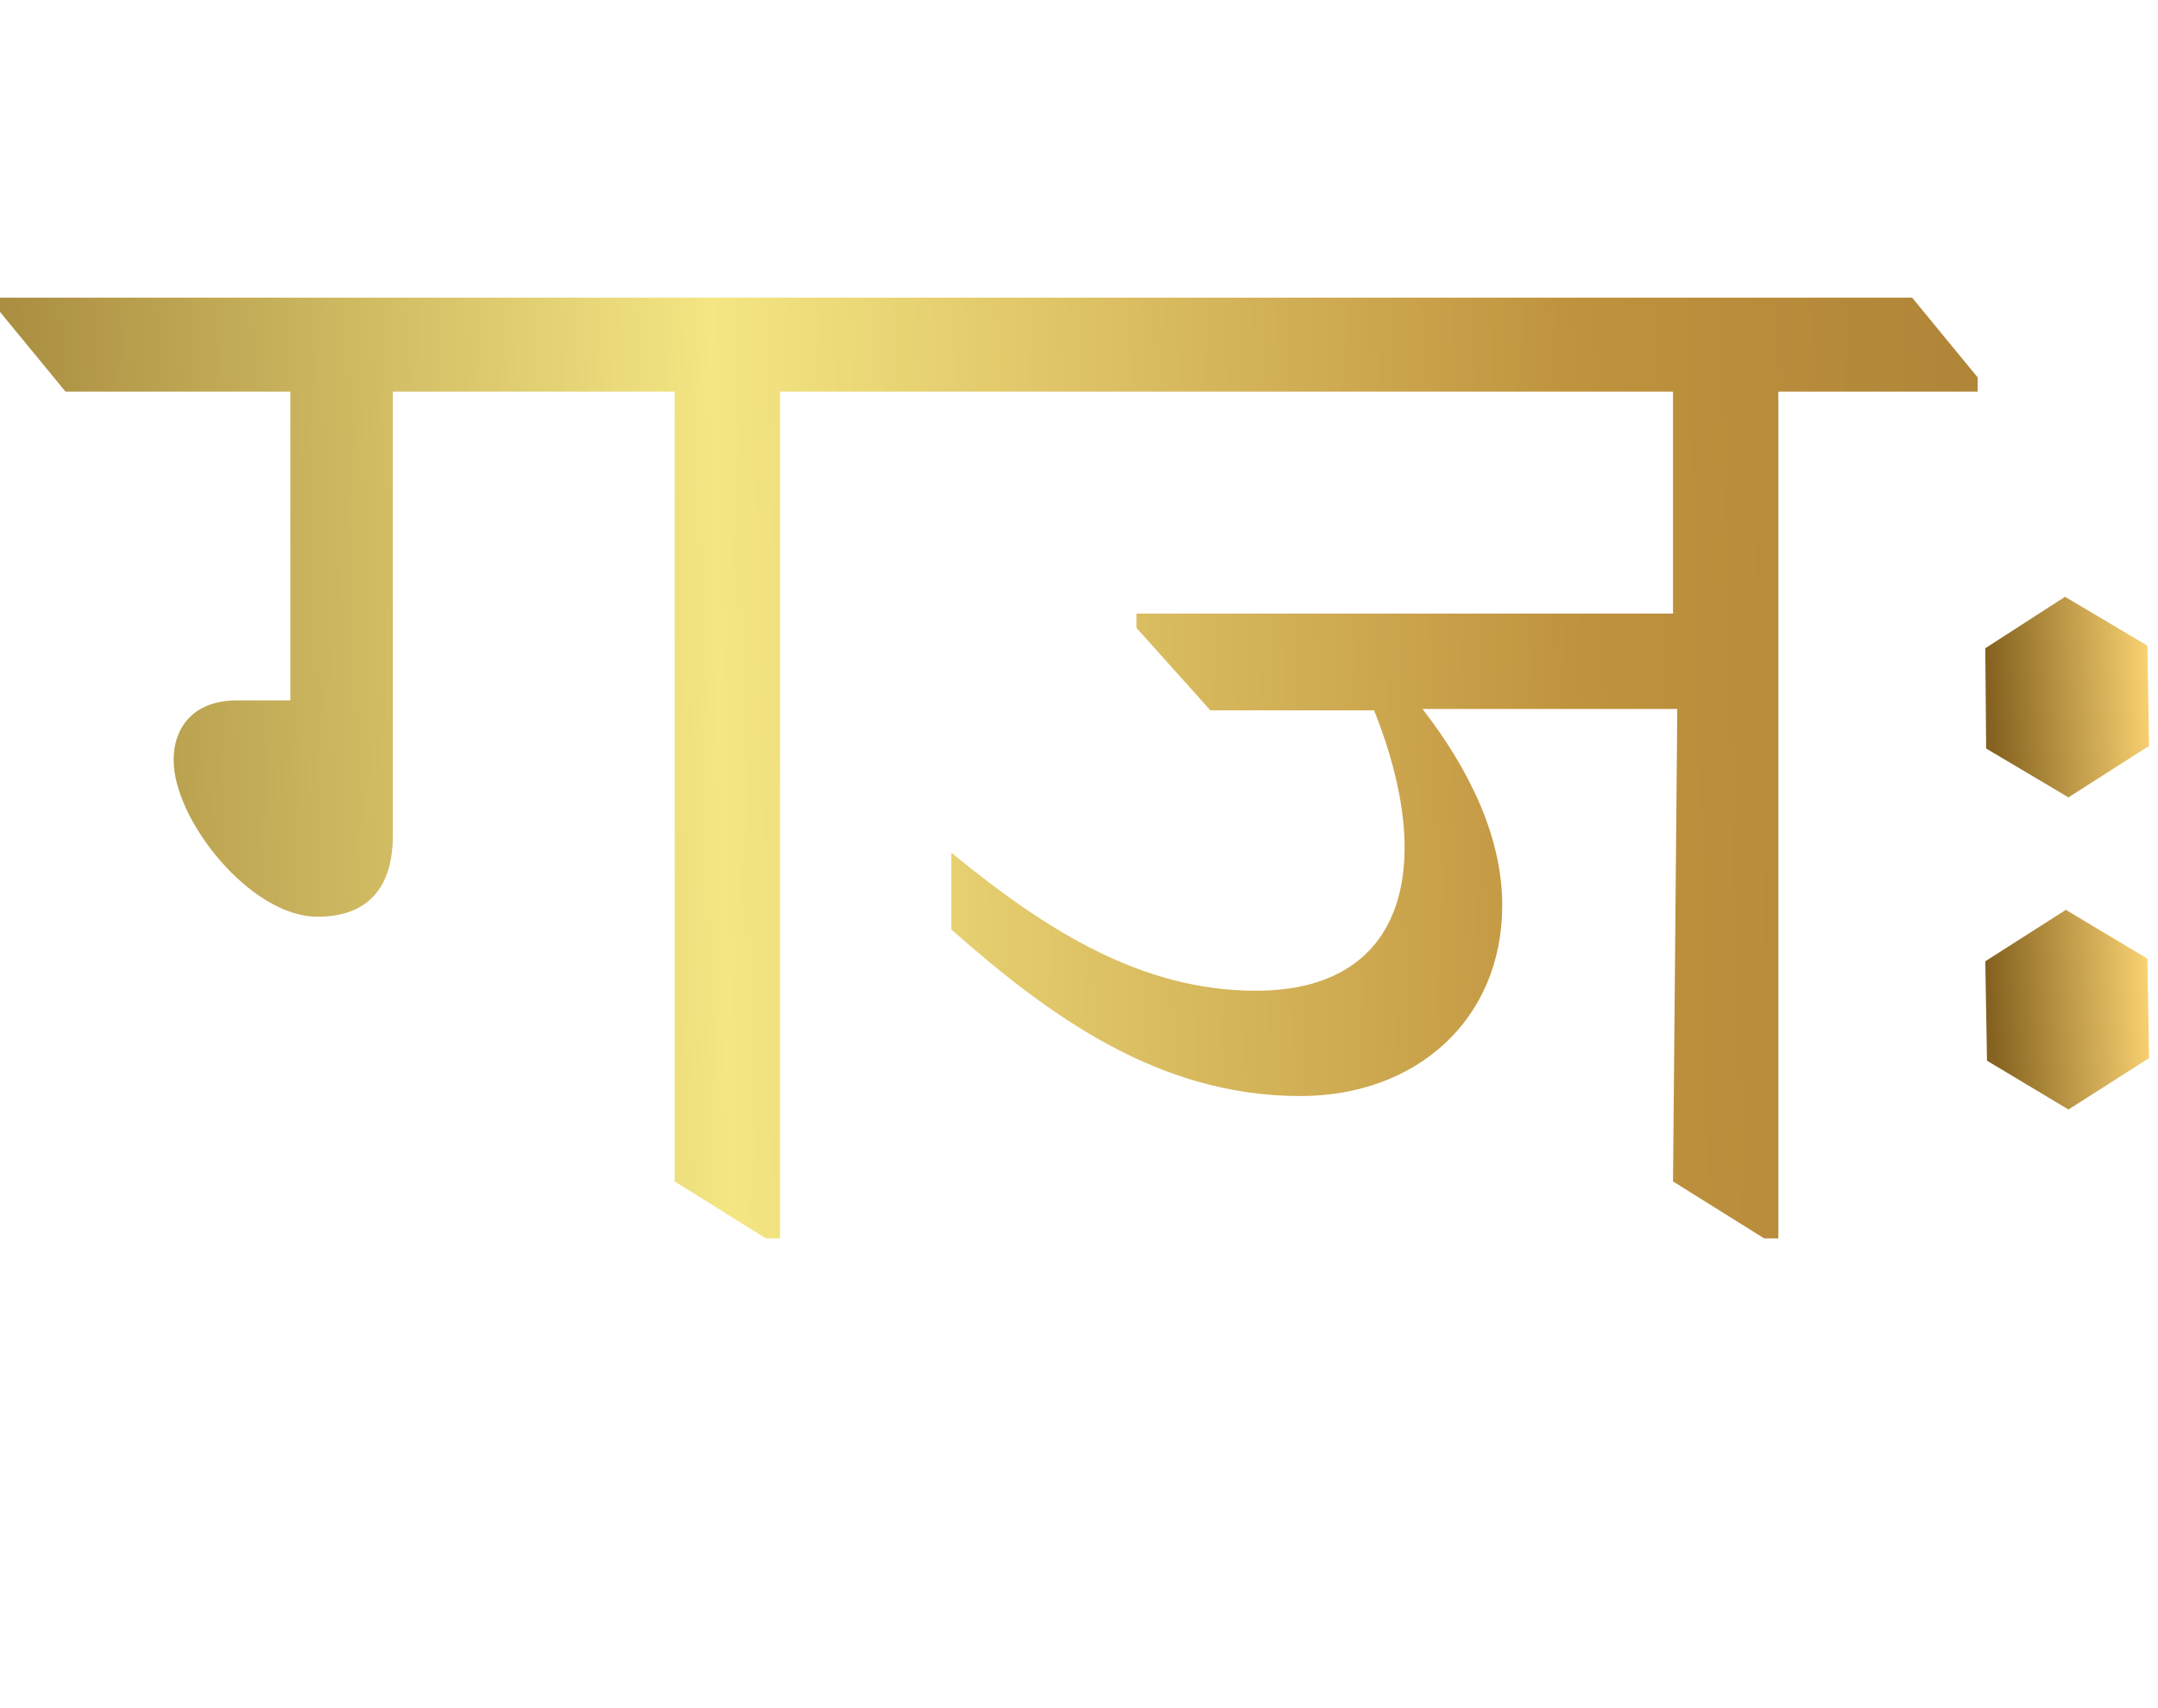
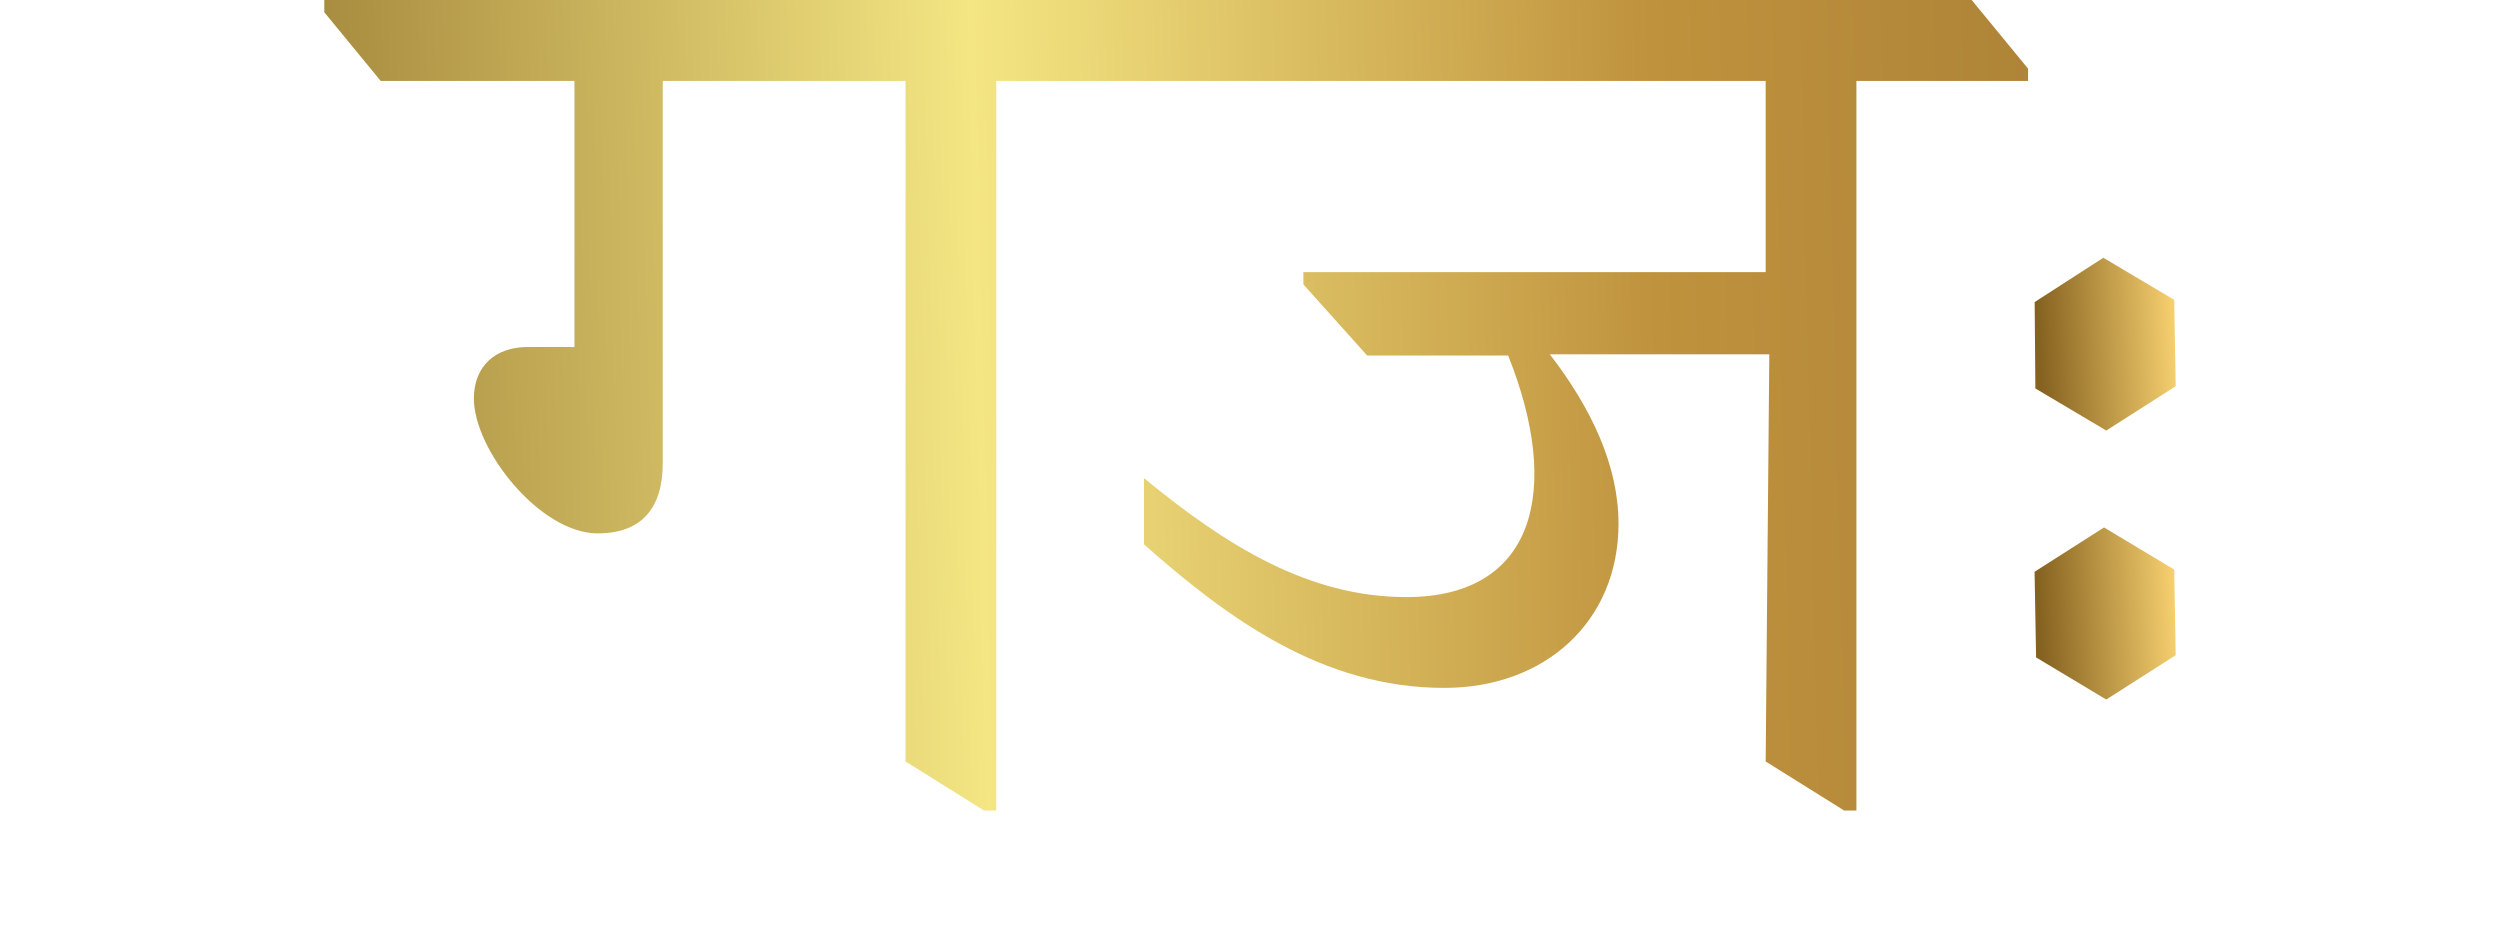
- <svg xmlns="http://www.w3.org/2000/svg" width="235" height="186" viewBox="0 0 235 186" fill="none">
-   <path d="M234.027 81.24L225.25 86.844L216.285 81.525L216.192 70.603L224.876 65L233.841 70.318L234.027 81.24Z" fill="url(#paint0_linear_0_5)" />
-   <path d="M-1.52737e-07 33.97V32.42H99.51L106.64 41.1V42.65H84.94V134.875H83.39L73.47 128.675V42.65H42.78V91.01C42.78 96.59 40.145 99.845 34.565 99.845C27.28 99.845 18.91 89.305 18.91 82.795C18.91 78.765 21.545 76.285 25.73 76.285H31.62V42.65H7.13L-1.52737e-07 33.97ZM92.752 33.97V32.42H208.227L215.357 41.1V42.65H193.657V134.875H192.107L182.187 128.675L182.652 77.215H154.907C160.177 84.035 163.587 91.32 163.587 98.605C163.587 111.005 154.287 119.375 141.577 119.375C126.232 119.375 114.297 110.695 103.602 101.24V92.87C113.987 101.395 124.372 107.905 136.772 107.905C153.047 107.905 156.457 94.42 149.637 77.37H131.812L123.752 68.38V66.83H182.187V42.65H99.882L92.752 33.97Z" fill="url(#paint1_linear_0_5)" />
-   <path d="M234.027 115.24L225.25 120.843L216.378 115.525L216.192 104.698L224.969 99.095L233.841 104.413L234.027 115.24Z" fill="url(#paint2_linear_0_5)" />
+ <svg xmlns="http://www.w3.org/2000/svg" xmlns:xlink="http://www.w3.org/1999/xlink" id="Layer_1" version="1.1" viewBox="0 0 316 120">
  <defs>
-     <linearGradient id="paint0_linear_0_5" x1="216.192" y1="65" x2="279.136" y2="61.589" gradientUnits="userSpaceOnUse">
-       <stop stop-color="#856220" />
-       <stop offset="0.275" stop-color="#F9D271" />
-       <stop offset="0.5" stop-color="#BF923D" />
-       <stop offset="0.75" stop-color="#4E341B" />
-       <stop offset="1" stop-color="#BD8251" />
+     <style>
+       .st0 {
+         fill: url(#linear-gradient2);
+       }
+ 
+       .st1 {
+         fill: url(#linear-gradient1);
+       }
+ 
+       .st2 {
+         fill: url(#linear-gradient);
+       }
+     </style>
+     <linearGradient id="linear-gradient" x1="257.79" y1="78.05" x2="320.74" y2="81.46" gradientTransform="translate(0 122) scale(1 -1)" gradientUnits="userSpaceOnUse">
+       <stop offset="0" stop-color="#856220" />
+       <stop offset=".28" stop-color="#f9d271" />
+       <stop offset=".5" stop-color="#bf923d" />
+       <stop offset=".75" stop-color="#4e341b" />
+       <stop offset="1" stop-color="#bd8251" />
    </linearGradient>
-     <linearGradient id="paint1_linear_0_5" x1="-160.943" y1="-28.339" x2="700.014" y2="-48.431" gradientUnits="userSpaceOnUse">
-       <stop offset="0.141" stop-color="#856220" />
-       <stop offset="0.275" stop-color="#F4E683" />
-       <stop offset="0.385" stop-color="#BF923D" />
-       <stop offset="0.75" stop-color="#4E341B" />
-       <stop offset="1" stop-color="#F1EA82" />
+     <linearGradient id="linear-gradient1" x1="-117.2" y1="64.82" x2="743.75" y2="84.91" gradientTransform="translate(0 122) scale(1 -1)" gradientUnits="userSpaceOnUse">
+       <stop offset=".14" stop-color="#856220" />
+       <stop offset=".28" stop-color="#f4e683" />
+       <stop offset=".38" stop-color="#bf923d" />
+       <stop offset=".75" stop-color="#4e341b" />
+       <stop offset="1" stop-color="#f1ea82" />
    </linearGradient>
-     <linearGradient id="paint2_linear_0_5" x1="216.192" y1="99.095" x2="279.134" y2="95.669" gradientUnits="userSpaceOnUse">
-       <stop stop-color="#856220" />
-       <stop offset="0.275" stop-color="#F9D271" />
-       <stop offset="0.5" stop-color="#BF923D" />
-       <stop offset="0.75" stop-color="#4E341B" />
-       <stop offset="1" stop-color="#BD8251" />
-     </linearGradient>
+     <linearGradient id="linear-gradient2" x1="257.8" y1="44" x2="320.74" y2="47.43" xlink:href="#linear-gradient" />
  </defs>
+   <path class="st2" d="M275.01,48.82l-8.78,5.6-8.96-5.32-.09-10.92,8.68-5.6,8.96,5.32.19,10.92Z" />
+   <path class="st1" d="M40.99,1.55V0h99.51l7.13,8.68v1.55h-21.7v92.22h-1.55l-9.92-6.2V10.23h-30.69v48.36c0,5.58-2.63,8.83-8.22,8.83-7.28,0-15.65-10.54-15.65-17.05,0-4.03,2.64-6.51,6.82-6.51h5.89V10.23h-24.49l-7.13-8.68ZM133.74,1.55V0h115.48l7.13,8.68v1.55h-21.7v92.22h-1.55l-9.92-6.2.46-51.46h-27.74c5.27,6.82,8.68,14.11,8.68,21.39,0,12.4-9.3,20.77-22.01,20.77-15.34,0-27.28-8.68-37.97-18.14v-8.37c10.39,8.52,20.77,15.03,33.17,15.03,16.27,0,19.68-13.49,12.86-30.53h-17.82l-8.06-8.99v-1.55h58.43V10.23h-82.31l-7.13-8.68Z" />
+   <path class="st0" d="M275.01,82.82l-8.78,5.6-8.87-5.32-.19-10.83,8.78-5.6,8.87,5.32.19,10.83Z" />
</svg>
